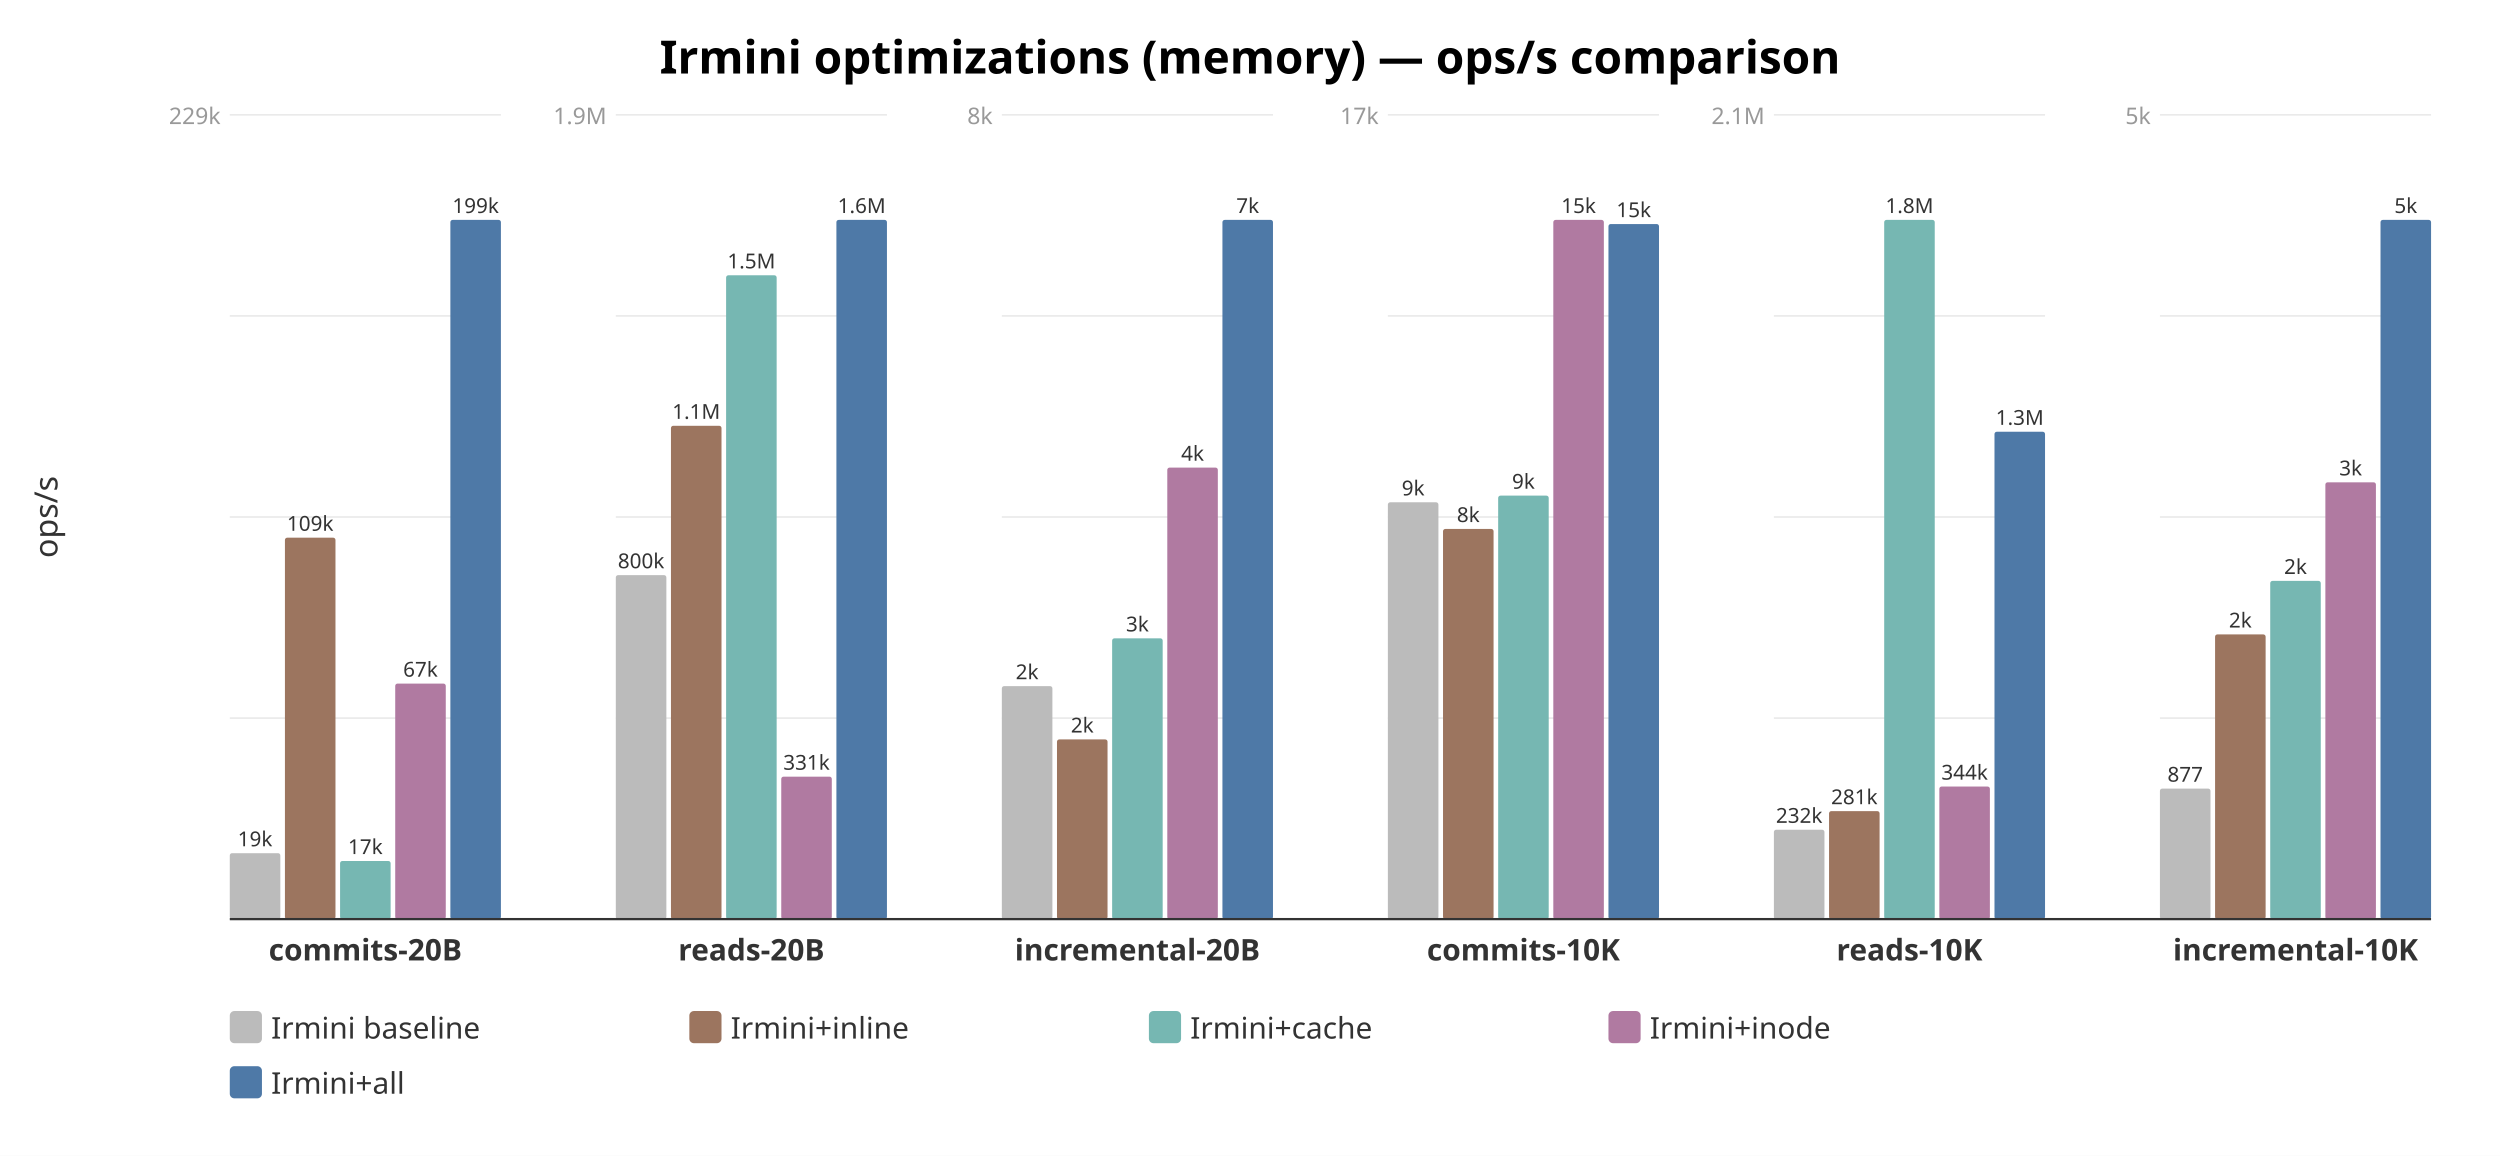
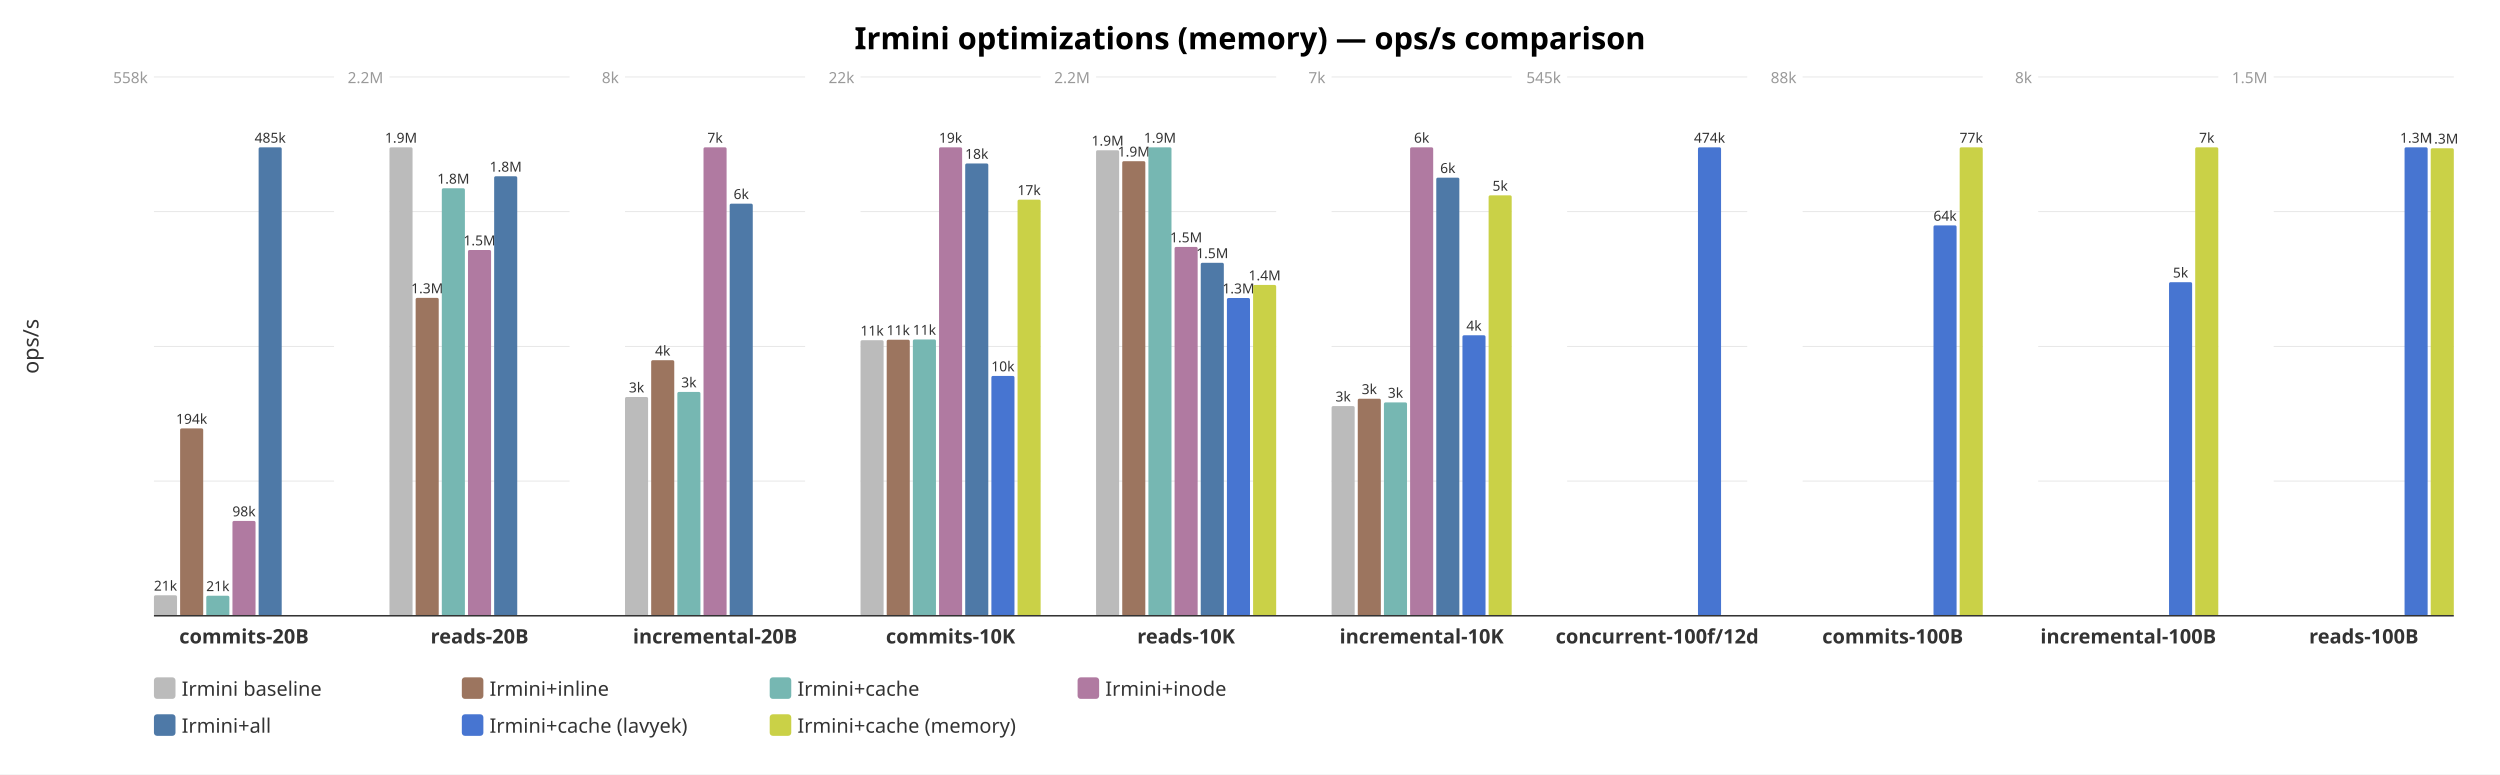
- <svg xmlns="http://www.w3.org/2000/svg" width="1088" height="503" font-family="system-ui, sans-serif" font-size="14">
-   <rect width="1088" height="503" fill="white" />
+ <svg xmlns="http://www.w3.org/2000/svg" width="1624" height="503" font-family="system-ui, sans-serif" font-size="14">
+   <rect width="1624" height="503" fill="white" />
  <defs>
</defs>
-   <text x="544.0" y="32" text-anchor="middle" font-size="20" font-weight="bold">Irmini optimizations (memory) — ops/s comparison</text>
+   <text x="812.0" y="32" text-anchor="middle" font-size="20" font-weight="bold">Irmini optimizations (memory) — ops/s comparison</text>
  <g transform="translate(100,50)">
    <text x="-75" y="175.0" text-anchor="middle" font-size="14" fill="#333" transform="rotate(-90,-75,175.0)">ops/s</text>
-     <line x1="0" y1="262.5" x2="118" y2="262.5" stroke="#e0e0e0" stroke-width="0.5" />
-     <line x1="0" y1="175.0" x2="118" y2="175.0" stroke="#e0e0e0" stroke-width="0.5" />
-     <line x1="0" y1="87.5" x2="118" y2="87.5" stroke="#e0e0e0" stroke-width="0.5" />
-     <line x1="0" y1="0.0" x2="118" y2="0.0" stroke="#e0e0e0" stroke-width="0.5" />
-     <text x="-4.0" y="4.0" text-anchor="end" font-size="10" fill="#999">229k</text>
-     <rect x="0.0" y="321.3" width="22" height="28.7" fill="#bbb" rx="1" />
-     <text x="11.0" y="318.3" text-anchor="middle" font-size="9" fill="#333">19k</text>
-     <rect x="24.0" y="184.0" width="22" height="166.0" fill="#9c755f" rx="1" />
-     <text x="35.0" y="181.0" text-anchor="middle" font-size="9" fill="#333">109k</text>
-     <rect x="48.0" y="324.7" width="22" height="25.3" fill="#76b7b2" rx="1" />
-     <text x="59.0" y="321.7" text-anchor="middle" font-size="9" fill="#333">17k</text>
-     <rect x="72.0" y="247.5" width="22" height="102.5" fill="#b07aa1" rx="1" />
-     <text x="83.0" y="244.5" text-anchor="middle" font-size="9" fill="#333">67k</text>
-     <rect x="96.0" y="45.7" width="22" height="304.3" fill="#4e79a7" rx="1" />
-     <text x="107.0" y="42.7" text-anchor="middle" font-size="9" fill="#333">199k</text>
-     <text x="59.0" y="368" text-anchor="middle" font-size="13" font-weight="bold" fill="#333">commits-20B</text>
-     <line x1="168" y1="262.5" x2="286" y2="262.5" stroke="#e0e0e0" stroke-width="0.5" />
-     <line x1="168" y1="175.0" x2="286" y2="175.0" stroke="#e0e0e0" stroke-width="0.5" />
-     <line x1="168" y1="87.5" x2="286" y2="87.5" stroke="#e0e0e0" stroke-width="0.5" />
-     <line x1="168" y1="0.0" x2="286" y2="0.0" stroke="#e0e0e0" stroke-width="0.5" />
-     <text x="164.0" y="4.0" text-anchor="end" font-size="10" fill="#999">1.9M</text>
-     <rect x="168.0" y="200.3" width="22" height="149.7" fill="#bbb" rx="1" />
-     <text x="179.0" y="197.3" text-anchor="middle" font-size="9" fill="#333">800k</text>
-     <rect x="192.0" y="135.3" width="22" height="214.7" fill="#9c755f" rx="1" />
-     <text x="203.0" y="132.3" text-anchor="middle" font-size="9" fill="#333">1.1M</text>
-     <rect x="216.0" y="69.8" width="22" height="280.2" fill="#76b7b2" rx="1" />
-     <text x="227.0" y="66.8" text-anchor="middle" font-size="9" fill="#333">1.5M</text>
-     <rect x="240.0" y="288.0" width="22" height="62.0" fill="#b07aa1" rx="1" />
-     <text x="251.0" y="285.0" text-anchor="middle" font-size="9" fill="#333">331k</text>
-     <rect x="264.0" y="45.7" width="22" height="304.3" fill="#4e79a7" rx="1" />
-     <text x="275.0" y="42.7" text-anchor="middle" font-size="9" fill="#333">1.6M</text>
-     <text x="227.0" y="368" text-anchor="middle" font-size="13" font-weight="bold" fill="#333">reads-20B</text>
-     <line x1="336" y1="262.5" x2="454" y2="262.5" stroke="#e0e0e0" stroke-width="0.5" />
-     <line x1="336" y1="175.0" x2="454" y2="175.0" stroke="#e0e0e0" stroke-width="0.5" />
-     <line x1="336" y1="87.5" x2="454" y2="87.5" stroke="#e0e0e0" stroke-width="0.5" />
-     <line x1="336" y1="0.0" x2="454" y2="0.0" stroke="#e0e0e0" stroke-width="0.5" />
-     <text x="332.0" y="4.0" text-anchor="end" font-size="10" fill="#999">8k</text>
-     <rect x="336.0" y="248.6" width="22" height="101.4" fill="#bbb" rx="1" />
-     <text x="347.0" y="245.6" text-anchor="middle" font-size="9" fill="#333">2k</text>
-     <rect x="360.0" y="271.8" width="22" height="78.2" fill="#9c755f" rx="1" />
-     <text x="371.0" y="268.8" text-anchor="middle" font-size="9" fill="#333">2k</text>
-     <rect x="384.0" y="227.8" width="22" height="122.2" fill="#76b7b2" rx="1" />
-     <text x="395.0" y="224.8" text-anchor="middle" font-size="9" fill="#333">3k</text>
-     <rect x="408.0" y="153.5" width="22" height="196.5" fill="#b07aa1" rx="1" />
-     <text x="419.0" y="150.5" text-anchor="middle" font-size="9" fill="#333">4k</text>
-     <rect x="432.0" y="45.7" width="22" height="304.3" fill="#4e79a7" rx="1" />
-     <text x="443.0" y="42.7" text-anchor="middle" font-size="9" fill="#333">7k</text>
-     <text x="395.0" y="368" text-anchor="middle" font-size="13" font-weight="bold" fill="#333">incremental-20B</text>
-     <line x1="504" y1="262.5" x2="622" y2="262.5" stroke="#e0e0e0" stroke-width="0.5" />
-     <line x1="504" y1="175.0" x2="622" y2="175.0" stroke="#e0e0e0" stroke-width="0.5" />
-     <line x1="504" y1="87.5" x2="622" y2="87.5" stroke="#e0e0e0" stroke-width="0.5" />
-     <line x1="504" y1="0.0" x2="622" y2="0.0" stroke="#e0e0e0" stroke-width="0.5" />
-     <text x="500.0" y="4.0" text-anchor="end" font-size="10" fill="#999">17k</text>
-     <rect x="504.0" y="168.6" width="22" height="181.4" fill="#bbb" rx="1" />
-     <text x="515.0" y="165.6" text-anchor="middle" font-size="9" fill="#333">9k</text>
-     <rect x="528.0" y="180.2" width="22" height="169.8" fill="#9c755f" rx="1" />
-     <text x="539.0" y="177.2" text-anchor="middle" font-size="9" fill="#333">8k</text>
-     <rect x="552.0" y="165.7" width="22" height="184.3" fill="#76b7b2" rx="1" />
-     <text x="563.0" y="162.7" text-anchor="middle" font-size="9" fill="#333">9k</text>
-     <rect x="576.0" y="45.7" width="22" height="304.3" fill="#b07aa1" rx="1" />
-     <text x="587.0" y="42.7" text-anchor="middle" font-size="9" fill="#333">15k</text>
-     <rect x="600.0" y="47.5" width="22" height="302.5" fill="#4e79a7" rx="1" />
-     <text x="611.0" y="44.5" text-anchor="middle" font-size="9" fill="#333">15k</text>
-     <text x="563.0" y="368" text-anchor="middle" font-size="13" font-weight="bold" fill="#333">commits-10K</text>
-     <line x1="672" y1="262.5" x2="790" y2="262.5" stroke="#e0e0e0" stroke-width="0.5" />
-     <line x1="672" y1="175.0" x2="790" y2="175.0" stroke="#e0e0e0" stroke-width="0.5" />
-     <line x1="672" y1="87.5" x2="790" y2="87.5" stroke="#e0e0e0" stroke-width="0.5" />
-     <line x1="672" y1="0.0" x2="790" y2="0.0" stroke="#e0e0e0" stroke-width="0.5" />
-     <text x="668.0" y="4.0" text-anchor="end" font-size="10" fill="#999">2.1M</text>
-     <rect x="672.0" y="311.1" width="22" height="38.9" fill="#bbb" rx="1" />
-     <text x="683.0" y="308.1" text-anchor="middle" font-size="9" fill="#333">232k</text>
-     <rect x="696.0" y="303.0" width="22" height="47.0" fill="#9c755f" rx="1" />
-     <text x="707.0" y="300.0" text-anchor="middle" font-size="9" fill="#333">281k</text>
-     <rect x="720.0" y="45.7" width="22" height="304.3" fill="#76b7b2" rx="1" />
-     <text x="731.0" y="42.7" text-anchor="middle" font-size="9" fill="#333">1.8M</text>
-     <rect x="744.0" y="292.3" width="22" height="57.7" fill="#b07aa1" rx="1" />
-     <text x="755.0" y="289.3" text-anchor="middle" font-size="9" fill="#333">344k</text>
-     <rect x="768.0" y="137.9" width="22" height="212.1" fill="#4e79a7" rx="1" />
-     <text x="779.0" y="134.9" text-anchor="middle" font-size="9" fill="#333">1.3M</text>
-     <text x="731.0" y="368" text-anchor="middle" font-size="13" font-weight="bold" fill="#333">reads-10K</text>
-     <line x1="840" y1="262.5" x2="958" y2="262.5" stroke="#e0e0e0" stroke-width="0.5" />
-     <line x1="840" y1="175.0" x2="958" y2="175.0" stroke="#e0e0e0" stroke-width="0.5" />
-     <line x1="840" y1="87.5" x2="958" y2="87.5" stroke="#e0e0e0" stroke-width="0.5" />
-     <line x1="840" y1="0.0" x2="958" y2="0.0" stroke="#e0e0e0" stroke-width="0.5" />
-     <text x="836.0" y="4.0" text-anchor="end" font-size="10" fill="#999">5k</text>
-     <rect x="840.0" y="293.2" width="22" height="56.8" fill="#bbb" rx="1" />
-     <text x="851.0" y="290.2" text-anchor="middle" font-size="9" fill="#333">877</text>
-     <rect x="864.0" y="226.1" width="22" height="123.9" fill="#9c755f" rx="1" />
-     <text x="875.0" y="223.1" text-anchor="middle" font-size="9" fill="#333">2k</text>
-     <rect x="888.0" y="202.8" width="22" height="147.2" fill="#76b7b2" rx="1" />
-     <text x="899.0" y="199.8" text-anchor="middle" font-size="9" fill="#333">2k</text>
-     <rect x="912.0" y="159.9" width="22" height="190.1" fill="#b07aa1" rx="1" />
-     <text x="923.0" y="156.9" text-anchor="middle" font-size="9" fill="#333">3k</text>
-     <rect x="936.0" y="45.7" width="22" height="304.3" fill="#4e79a7" rx="1" />
-     <text x="947.0" y="42.7" text-anchor="middle" font-size="9" fill="#333">5k</text>
-     <text x="899.0" y="368" text-anchor="middle" font-size="13" font-weight="bold" fill="#333">incremental-10K</text>
-     <line x1="0" y1="350" x2="958" y2="350" stroke="#333" stroke-width="1" />
+     <line x1="0" y1="262.5" x2="117" y2="262.5" stroke="#e0e0e0" stroke-width="0.5" />
+     <line x1="0" y1="175.0" x2="117" y2="175.0" stroke="#e0e0e0" stroke-width="0.5" />
+     <line x1="0" y1="87.5" x2="117" y2="87.5" stroke="#e0e0e0" stroke-width="0.5" />
+     <line x1="0" y1="0.0" x2="117" y2="0.0" stroke="#e0e0e0" stroke-width="0.5" />
+     <text x="-4.0" y="4.0" text-anchor="end" font-size="10" fill="#999">558k</text>
+     <rect x="0.0" y="336.7" width="15" height="13.3" fill="#bbb" rx="1" />
+     <text x="7.5" y="333.7" text-anchor="middle" font-size="9" fill="#333">21k</text>
+     <rect x="17.0" y="228.3" width="15" height="121.7" fill="#9c755f" rx="1" />
+     <text x="24.5" y="225.3" text-anchor="middle" font-size="9" fill="#333">194k</text>
+     <rect x="34.0" y="337.0" width="15" height="13.0" fill="#76b7b2" rx="1" />
+     <text x="41.5" y="334.0" text-anchor="middle" font-size="9" fill="#333">21k</text>
+     <rect x="51.0" y="288.4" width="15" height="61.6" fill="#b07aa1" rx="1" />
+     <text x="58.5" y="285.4" text-anchor="middle" font-size="9" fill="#333">98k</text>
+     <rect x="68.0" y="45.7" width="15" height="304.3" fill="#4e79a7" rx="1" />
+     <text x="75.5" y="42.7" text-anchor="middle" font-size="9" fill="#333">485k</text>
+     <text x="58.5" y="368" text-anchor="middle" font-size="13" font-weight="bold" fill="#333">commits-20B</text>
+     <line x1="153" y1="262.5" x2="270" y2="262.5" stroke="#e0e0e0" stroke-width="0.5" />
+     <line x1="153" y1="175.0" x2="270" y2="175.0" stroke="#e0e0e0" stroke-width="0.5" />
+     <line x1="153" y1="87.5" x2="270" y2="87.5" stroke="#e0e0e0" stroke-width="0.5" />
+     <line x1="153" y1="0.0" x2="270" y2="0.0" stroke="#e0e0e0" stroke-width="0.5" />
+     <text x="149.0" y="4.0" text-anchor="end" font-size="10" fill="#999">2.2M</text>
+     <rect x="153.0" y="45.7" width="15" height="304.3" fill="#bbb" rx="1" />
+     <text x="160.5" y="42.7" text-anchor="middle" font-size="9" fill="#333">1.9M</text>
+     <rect x="170.0" y="143.5" width="15" height="206.5" fill="#9c755f" rx="1" />
+     <text x="177.5" y="140.5" text-anchor="middle" font-size="9" fill="#333">1.3M</text>
+     <rect x="187.0" y="72.3" width="15" height="277.7" fill="#76b7b2" rx="1" />
+     <text x="194.5" y="69.3" text-anchor="middle" font-size="9" fill="#333">1.8M</text>
+     <rect x="204.0" y="112.4" width="15" height="237.6" fill="#b07aa1" rx="1" />
+     <text x="211.5" y="109.4" text-anchor="middle" font-size="9" fill="#333">1.5M</text>
+     <rect x="221.0" y="64.5" width="15" height="285.5" fill="#4e79a7" rx="1" />
+     <text x="228.5" y="61.5" text-anchor="middle" font-size="9" fill="#333">1.8M</text>
+     <text x="211.5" y="368" text-anchor="middle" font-size="13" font-weight="bold" fill="#333">reads-20B</text>
+     <line x1="306" y1="262.5" x2="423" y2="262.5" stroke="#e0e0e0" stroke-width="0.5" />
+     <line x1="306" y1="175.0" x2="423" y2="175.0" stroke="#e0e0e0" stroke-width="0.5" />
+     <line x1="306" y1="87.5" x2="423" y2="87.5" stroke="#e0e0e0" stroke-width="0.5" />
+     <line x1="306" y1="0.0" x2="423" y2="0.0" stroke="#e0e0e0" stroke-width="0.5" />
+     <text x="302.0" y="4.0" text-anchor="end" font-size="10" fill="#999">8k</text>
+     <rect x="306.0" y="207.9" width="15" height="142.1" fill="#bbb" rx="1" />
+     <text x="313.5" y="204.9" text-anchor="middle" font-size="9" fill="#333">3k</text>
+     <rect x="323.0" y="184.0" width="15" height="166.0" fill="#9c755f" rx="1" />
+     <text x="330.5" y="181.0" text-anchor="middle" font-size="9" fill="#333">4k</text>
+     <rect x="340.0" y="204.6" width="15" height="145.4" fill="#76b7b2" rx="1" />
+     <text x="347.5" y="201.6" text-anchor="middle" font-size="9" fill="#333">3k</text>
+     <rect x="357.0" y="45.7" width="15" height="304.3" fill="#b07aa1" rx="1" />
+     <text x="364.5" y="42.7" text-anchor="middle" font-size="9" fill="#333">7k</text>
+     <rect x="374.0" y="82.3" width="15" height="267.7" fill="#4e79a7" rx="1" />
+     <text x="381.5" y="79.3" text-anchor="middle" font-size="9" fill="#333">6k</text>
+     <text x="364.5" y="368" text-anchor="middle" font-size="13" font-weight="bold" fill="#333">incremental-20B</text>
+     <line x1="459" y1="262.5" x2="576" y2="262.5" stroke="#e0e0e0" stroke-width="0.5" />
+     <line x1="459" y1="175.0" x2="576" y2="175.0" stroke="#e0e0e0" stroke-width="0.5" />
+     <line x1="459" y1="87.5" x2="576" y2="87.5" stroke="#e0e0e0" stroke-width="0.5" />
+     <line x1="459" y1="0.0" x2="576" y2="0.0" stroke="#e0e0e0" stroke-width="0.5" />
+     <text x="455.0" y="4.0" text-anchor="end" font-size="10" fill="#999">22k</text>
+     <rect x="459.0" y="171.0" width="15" height="179.0" fill="#bbb" rx="1" />
+     <text x="466.5" y="168.0" text-anchor="middle" font-size="9" fill="#333">11k</text>
+     <rect x="476.0" y="170.7" width="15" height="179.3" fill="#9c755f" rx="1" />
+     <text x="483.5" y="167.7" text-anchor="middle" font-size="9" fill="#333">11k</text>
+     <rect x="493.0" y="170.5" width="15" height="179.5" fill="#76b7b2" rx="1" />
+     <text x="500.5" y="167.5" text-anchor="middle" font-size="9" fill="#333">11k</text>
+     <rect x="510.0" y="45.7" width="15" height="304.3" fill="#b07aa1" rx="1" />
+     <text x="517.5" y="42.7" text-anchor="middle" font-size="9" fill="#333">19k</text>
+     <rect x="527.0" y="56.2" width="15" height="293.8" fill="#4e79a7" rx="1" />
+     <text x="534.5" y="53.2" text-anchor="middle" font-size="9" fill="#333">18k</text>
+     <rect x="544.0" y="194.2" width="15" height="155.8" fill="hsl(220, 60%, 55%)" rx="1" />
+     <text x="551.5" y="191.2" text-anchor="middle" font-size="9" fill="#333">10k</text>
+     <rect x="561.0" y="79.7" width="15" height="270.3" fill="hsl(63, 60%, 55%)" rx="1" />
+     <text x="568.5" y="76.7" text-anchor="middle" font-size="9" fill="#333">17k</text>
+     <text x="517.5" y="368" text-anchor="middle" font-size="13" font-weight="bold" fill="#333">commits-10K</text>
+     <line x1="612" y1="262.5" x2="729" y2="262.5" stroke="#e0e0e0" stroke-width="0.5" />
+     <line x1="612" y1="175.0" x2="729" y2="175.0" stroke="#e0e0e0" stroke-width="0.5" />
+     <line x1="612" y1="87.5" x2="729" y2="87.5" stroke="#e0e0e0" stroke-width="0.5" />
+     <line x1="612" y1="0.0" x2="729" y2="0.0" stroke="#e0e0e0" stroke-width="0.5" />
+     <text x="608.0" y="4.0" text-anchor="end" font-size="10" fill="#999">2.2M</text>
+     <rect x="612.0" y="47.6" width="15" height="302.4" fill="#bbb" rx="1" />
+     <text x="619.5" y="44.6" text-anchor="middle" font-size="9" fill="#333">1.9M</text>
+     <rect x="629.0" y="54.7" width="15" height="295.3" fill="#9c755f" rx="1" />
+     <text x="636.5" y="51.7" text-anchor="middle" font-size="9" fill="#333">1.9M</text>
+     <rect x="646.0" y="45.7" width="15" height="304.3" fill="#76b7b2" rx="1" />
+     <text x="653.5" y="42.7" text-anchor="middle" font-size="9" fill="#333">1.9M</text>
+     <rect x="663.0" y="110.4" width="15" height="239.6" fill="#b07aa1" rx="1" />
+     <text x="670.5" y="107.4" text-anchor="middle" font-size="9" fill="#333">1.5M</text>
+     <rect x="680.0" y="120.7" width="15" height="229.3" fill="#4e79a7" rx="1" />
+     <text x="687.5" y="117.7" text-anchor="middle" font-size="9" fill="#333">1.5M</text>
+     <rect x="697.0" y="143.6" width="15" height="206.4" fill="hsl(220, 60%, 55%)" rx="1" />
+     <text x="704.5" y="140.6" text-anchor="middle" font-size="9" fill="#333">1.3M</text>
+     <rect x="714.0" y="135.1" width="15" height="214.9" fill="hsl(63, 60%, 55%)" rx="1" />
+     <text x="721.5" y="132.1" text-anchor="middle" font-size="9" fill="#333">1.4M</text>
+     <text x="670.5" y="368" text-anchor="middle" font-size="13" font-weight="bold" fill="#333">reads-10K</text>
+     <line x1="765" y1="262.5" x2="882" y2="262.5" stroke="#e0e0e0" stroke-width="0.5" />
+     <line x1="765" y1="175.0" x2="882" y2="175.0" stroke="#e0e0e0" stroke-width="0.5" />
+     <line x1="765" y1="87.5" x2="882" y2="87.5" stroke="#e0e0e0" stroke-width="0.5" />
+     <line x1="765" y1="0.0" x2="882" y2="0.0" stroke="#e0e0e0" stroke-width="0.5" />
+     <text x="761.0" y="4.0" text-anchor="end" font-size="10" fill="#999">7k</text>
+     <rect x="765.0" y="213.8" width="15" height="136.2" fill="#bbb" rx="1" />
+     <text x="772.5" y="210.8" text-anchor="middle" font-size="9" fill="#333">3k</text>
+     <rect x="782.0" y="209.0" width="15" height="141.0" fill="#9c755f" rx="1" />
+     <text x="789.5" y="206.0" text-anchor="middle" font-size="9" fill="#333">3k</text>
+     <rect x="799.0" y="211.4" width="15" height="138.6" fill="#76b7b2" rx="1" />
+     <text x="806.5" y="208.4" text-anchor="middle" font-size="9" fill="#333">3k</text>
+     <rect x="816.0" y="45.7" width="15" height="304.3" fill="#b07aa1" rx="1" />
+     <text x="823.5" y="42.7" text-anchor="middle" font-size="9" fill="#333">6k</text>
+     <rect x="833.0" y="65.4" width="15" height="284.6" fill="#4e79a7" rx="1" />
+     <text x="840.5" y="62.4" text-anchor="middle" font-size="9" fill="#333">6k</text>
+     <rect x="850.0" y="167.8" width="15" height="182.2" fill="hsl(220, 60%, 55%)" rx="1" />
+     <text x="857.5" y="164.8" text-anchor="middle" font-size="9" fill="#333">4k</text>
+     <rect x="867.0" y="76.9" width="15" height="273.1" fill="hsl(63, 60%, 55%)" rx="1" />
+     <text x="874.5" y="73.9" text-anchor="middle" font-size="9" fill="#333">5k</text>
+     <text x="823.5" y="368" text-anchor="middle" font-size="13" font-weight="bold" fill="#333">incremental-10K</text>
+     <line x1="918" y1="262.5" x2="1035" y2="262.5" stroke="#e0e0e0" stroke-width="0.5" />
+     <line x1="918" y1="175.0" x2="1035" y2="175.0" stroke="#e0e0e0" stroke-width="0.5" />
+     <line x1="918" y1="87.5" x2="1035" y2="87.5" stroke="#e0e0e0" stroke-width="0.5" />
+     <line x1="918" y1="0.0" x2="1035" y2="0.0" stroke="#e0e0e0" stroke-width="0.5" />
+     <text x="914.0" y="4.0" text-anchor="end" font-size="10" fill="#999">545k</text>
+     <rect x="1003.0" y="45.7" width="15" height="304.3" fill="hsl(220, 60%, 55%)" rx="1" />
+     <text x="1010.5" y="42.7" text-anchor="middle" font-size="9" fill="#333">474k</text>
+     <text x="976.5" y="368" text-anchor="middle" font-size="13" font-weight="bold" fill="#333">concurrent-100f/12d</text>
+     <line x1="1071" y1="262.5" x2="1188" y2="262.5" stroke="#e0e0e0" stroke-width="0.5" />
+     <line x1="1071" y1="175.0" x2="1188" y2="175.0" stroke="#e0e0e0" stroke-width="0.5" />
+     <line x1="1071" y1="87.5" x2="1188" y2="87.5" stroke="#e0e0e0" stroke-width="0.5" />
+     <line x1="1071" y1="0.0" x2="1188" y2="0.0" stroke="#e0e0e0" stroke-width="0.5" />
+     <text x="1067.0" y="4.0" text-anchor="end" font-size="10" fill="#999">88k</text>
+     <rect x="1156.0" y="96.4" width="15" height="253.6" fill="hsl(220, 60%, 55%)" rx="1" />
+     <text x="1163.5" y="93.4" text-anchor="middle" font-size="9" fill="#333">64k</text>
+     <rect x="1173.0" y="45.7" width="15" height="304.3" fill="hsl(63, 60%, 55%)" rx="1" />
+     <text x="1180.5" y="42.7" text-anchor="middle" font-size="9" fill="#333">77k</text>
+     <text x="1129.5" y="368" text-anchor="middle" font-size="13" font-weight="bold" fill="#333">commits-100B</text>
+     <line x1="1224" y1="262.5" x2="1341" y2="262.5" stroke="#e0e0e0" stroke-width="0.5" />
+     <line x1="1224" y1="175.0" x2="1341" y2="175.0" stroke="#e0e0e0" stroke-width="0.5" />
+     <line x1="1224" y1="87.5" x2="1341" y2="87.5" stroke="#e0e0e0" stroke-width="0.5" />
+     <line x1="1224" y1="0.0" x2="1341" y2="0.0" stroke="#e0e0e0" stroke-width="0.5" />
+     <text x="1220.0" y="4.0" text-anchor="end" font-size="10" fill="#999">8k</text>
+     <rect x="1309.0" y="133.3" width="15" height="216.7" fill="hsl(220, 60%, 55%)" rx="1" />
+     <text x="1316.5" y="130.3" text-anchor="middle" font-size="9" fill="#333">5k</text>
+     <rect x="1326.0" y="45.7" width="15" height="304.3" fill="hsl(63, 60%, 55%)" rx="1" />
+     <text x="1333.5" y="42.7" text-anchor="middle" font-size="9" fill="#333">7k</text>
+     <text x="1282.5" y="368" text-anchor="middle" font-size="13" font-weight="bold" fill="#333">incremental-100B</text>
+     <line x1="1377" y1="262.5" x2="1494" y2="262.5" stroke="#e0e0e0" stroke-width="0.5" />
+     <line x1="1377" y1="175.0" x2="1494" y2="175.0" stroke="#e0e0e0" stroke-width="0.5" />
+     <line x1="1377" y1="87.5" x2="1494" y2="87.5" stroke="#e0e0e0" stroke-width="0.5" />
+     <line x1="1377" y1="0.0" x2="1494" y2="0.0" stroke="#e0e0e0" stroke-width="0.5" />
+     <text x="1373.0" y="4.0" text-anchor="end" font-size="10" fill="#999">1.5M</text>
+     <rect x="1462.0" y="45.7" width="15" height="304.3" fill="hsl(220, 60%, 55%)" rx="1" />
+     <text x="1469.5" y="42.7" text-anchor="middle" font-size="9" fill="#333">1.3M</text>
+     <rect x="1479.0" y="46.3" width="15" height="303.7" fill="hsl(63, 60%, 55%)" rx="1" />
+     <text x="1486.5" y="43.3" text-anchor="middle" font-size="9" fill="#333">1.3M</text>
+     <text x="1435.5" y="368" text-anchor="middle" font-size="13" font-weight="bold" fill="#333">reads-100B</text>
+     <line x1="0" y1="350" x2="1494" y2="350" stroke="#333" stroke-width="1" />
  </g>
  <g transform="translate(100,440)">
    <rect x="0" y="0" width="14" height="14" fill="#bbb" rx="2" />
    <text x="18" y="12" font-size="13" fill="#333">Irmini baseline</text>
    <rect x="200" y="0" width="14" height="14" fill="#9c755f" rx="2" />
    <text x="218" y="12" font-size="13" fill="#333">Irmini+inline</text>
    <rect x="400" y="0" width="14" height="14" fill="#76b7b2" rx="2" />
    <text x="418" y="12" font-size="13" fill="#333">Irmini+cache</text>
    <rect x="600" y="0" width="14" height="14" fill="#b07aa1" rx="2" />
    <text x="618" y="12" font-size="13" fill="#333">Irmini+inode</text>
    <rect x="0" y="24" width="14" height="14" fill="#4e79a7" rx="2" />
    <text x="18" y="36" font-size="13" fill="#333">Irmini+all</text>
+     <rect x="200" y="24" width="14" height="14" fill="hsl(220, 60%, 55%)" rx="2" />
+     <text x="218" y="36" font-size="13" fill="#333">Irmini+cache (lavyek)</text>
+     <rect x="400" y="24" width="14" height="14" fill="hsl(63, 60%, 55%)" rx="2" />
+     <text x="418" y="36" font-size="13" fill="#333">Irmini+cache (memory)</text>
  </g>
</svg>
